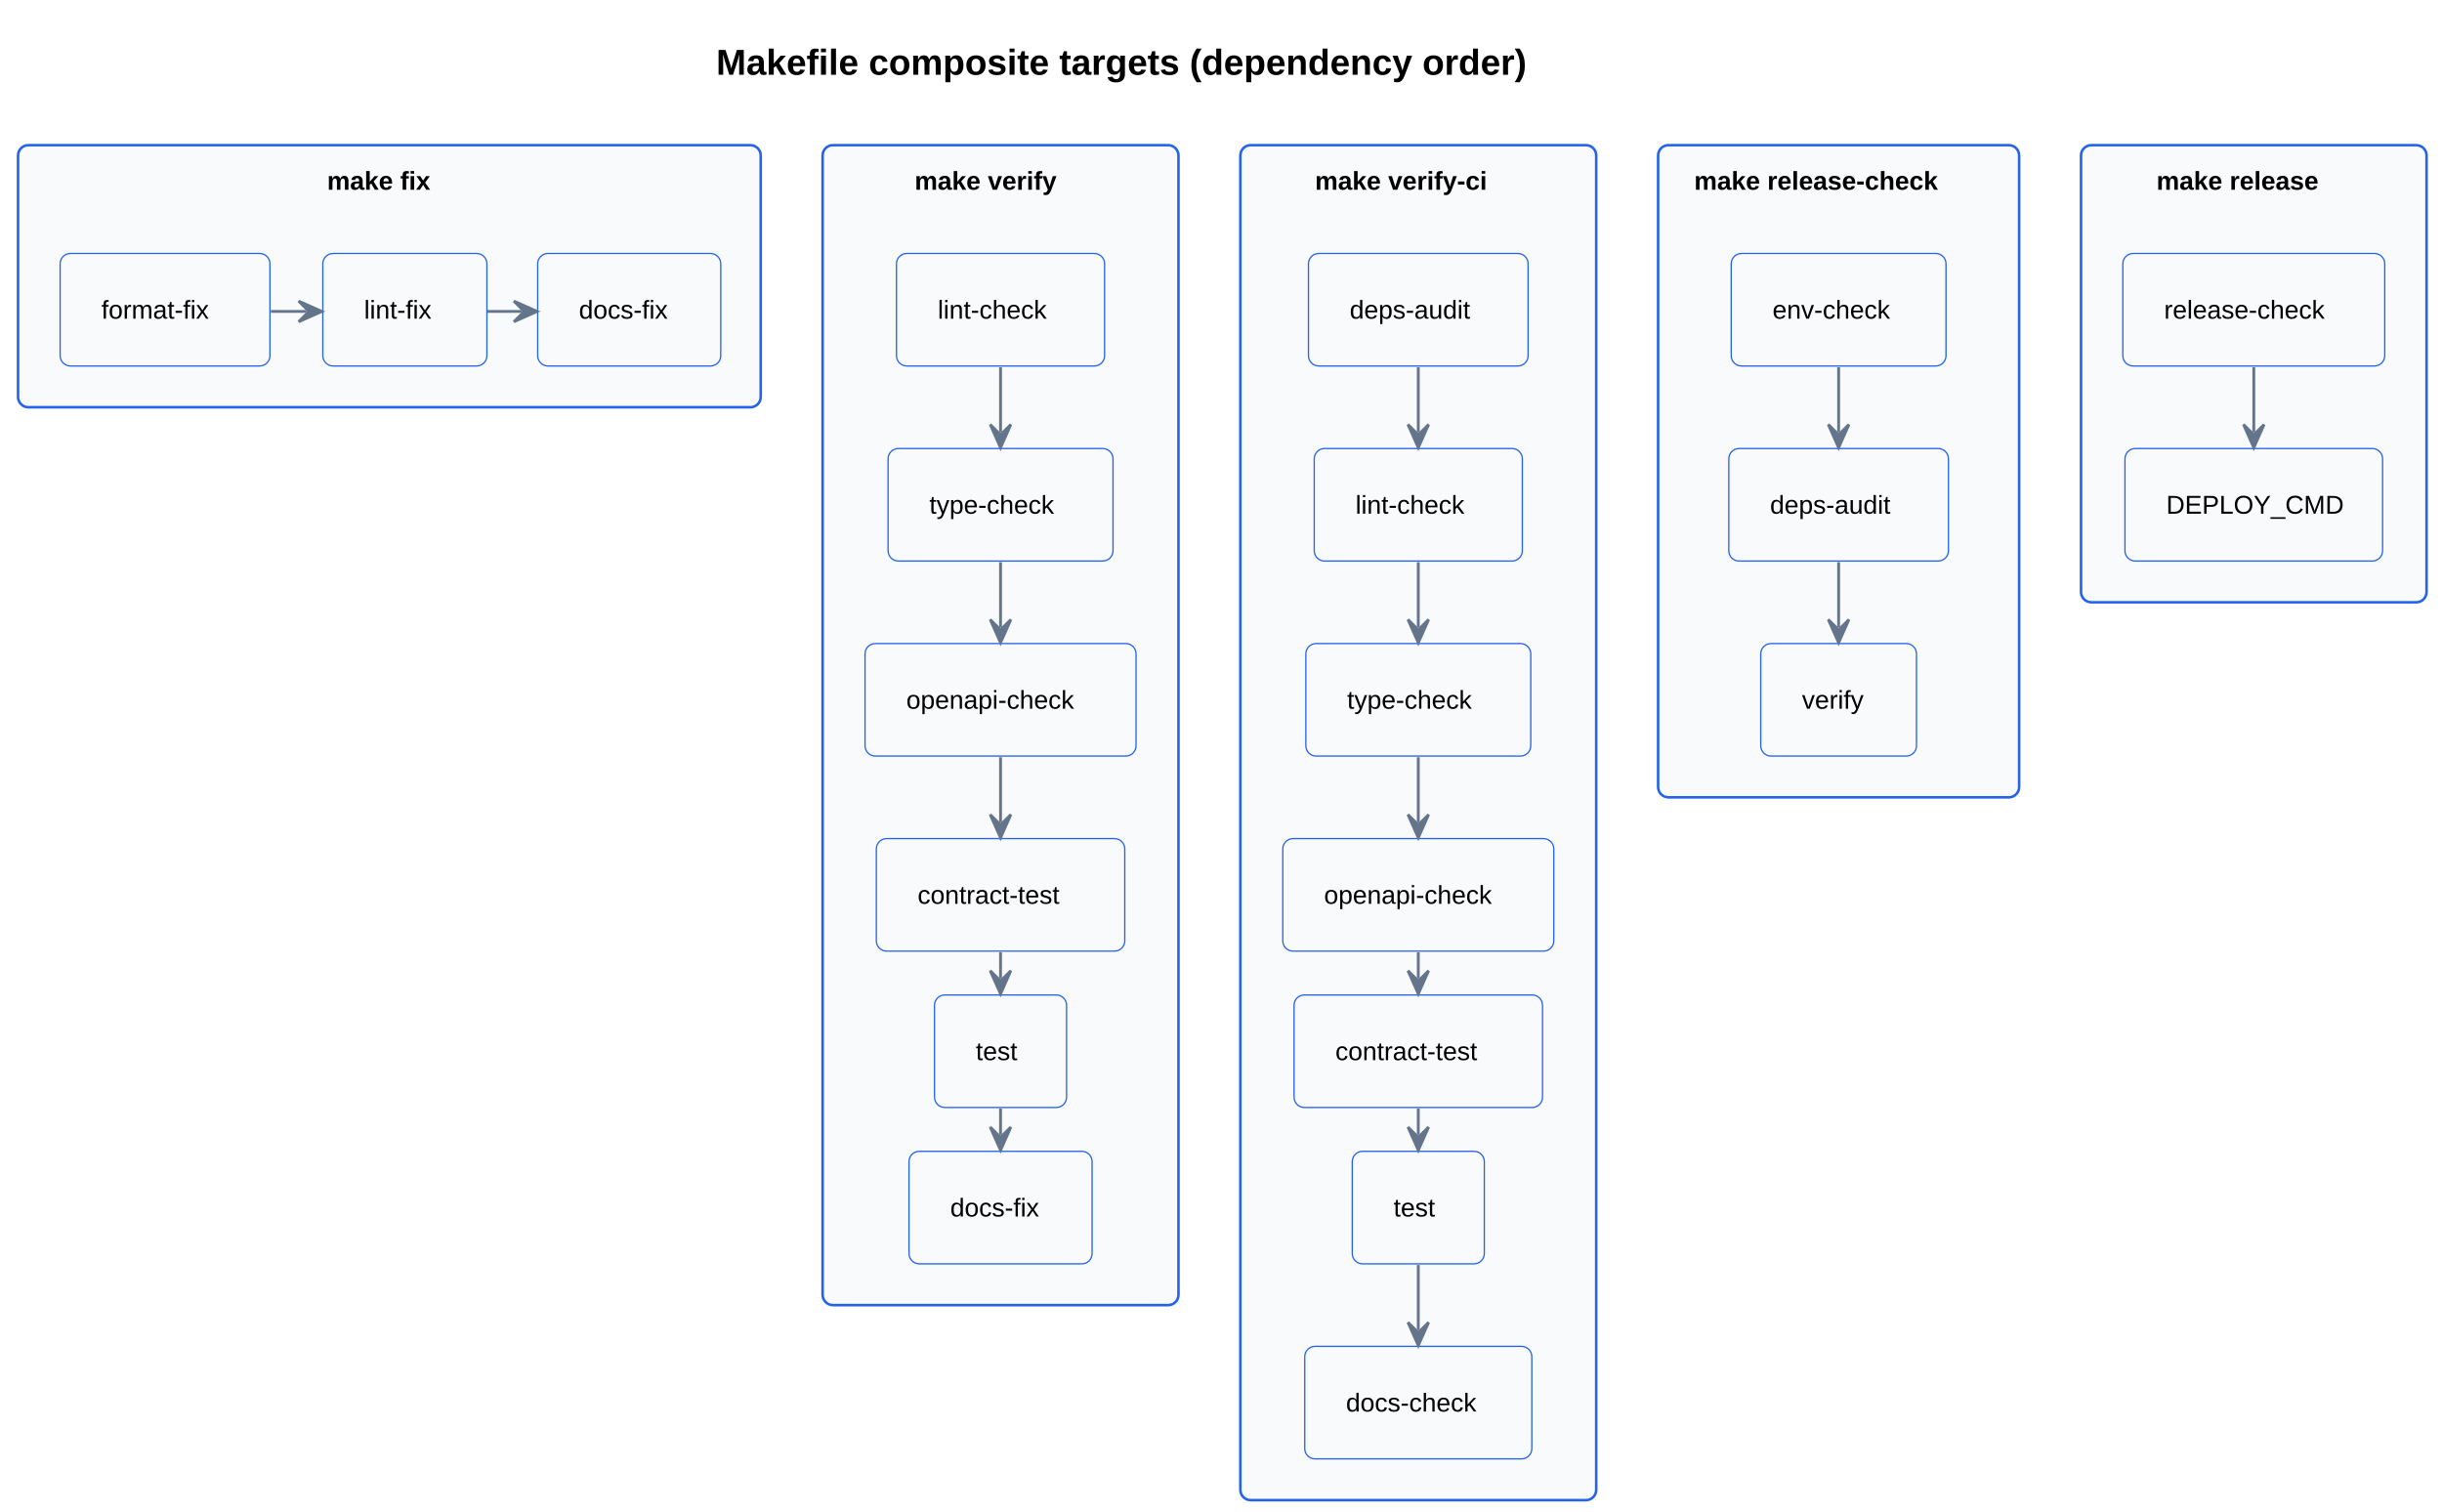
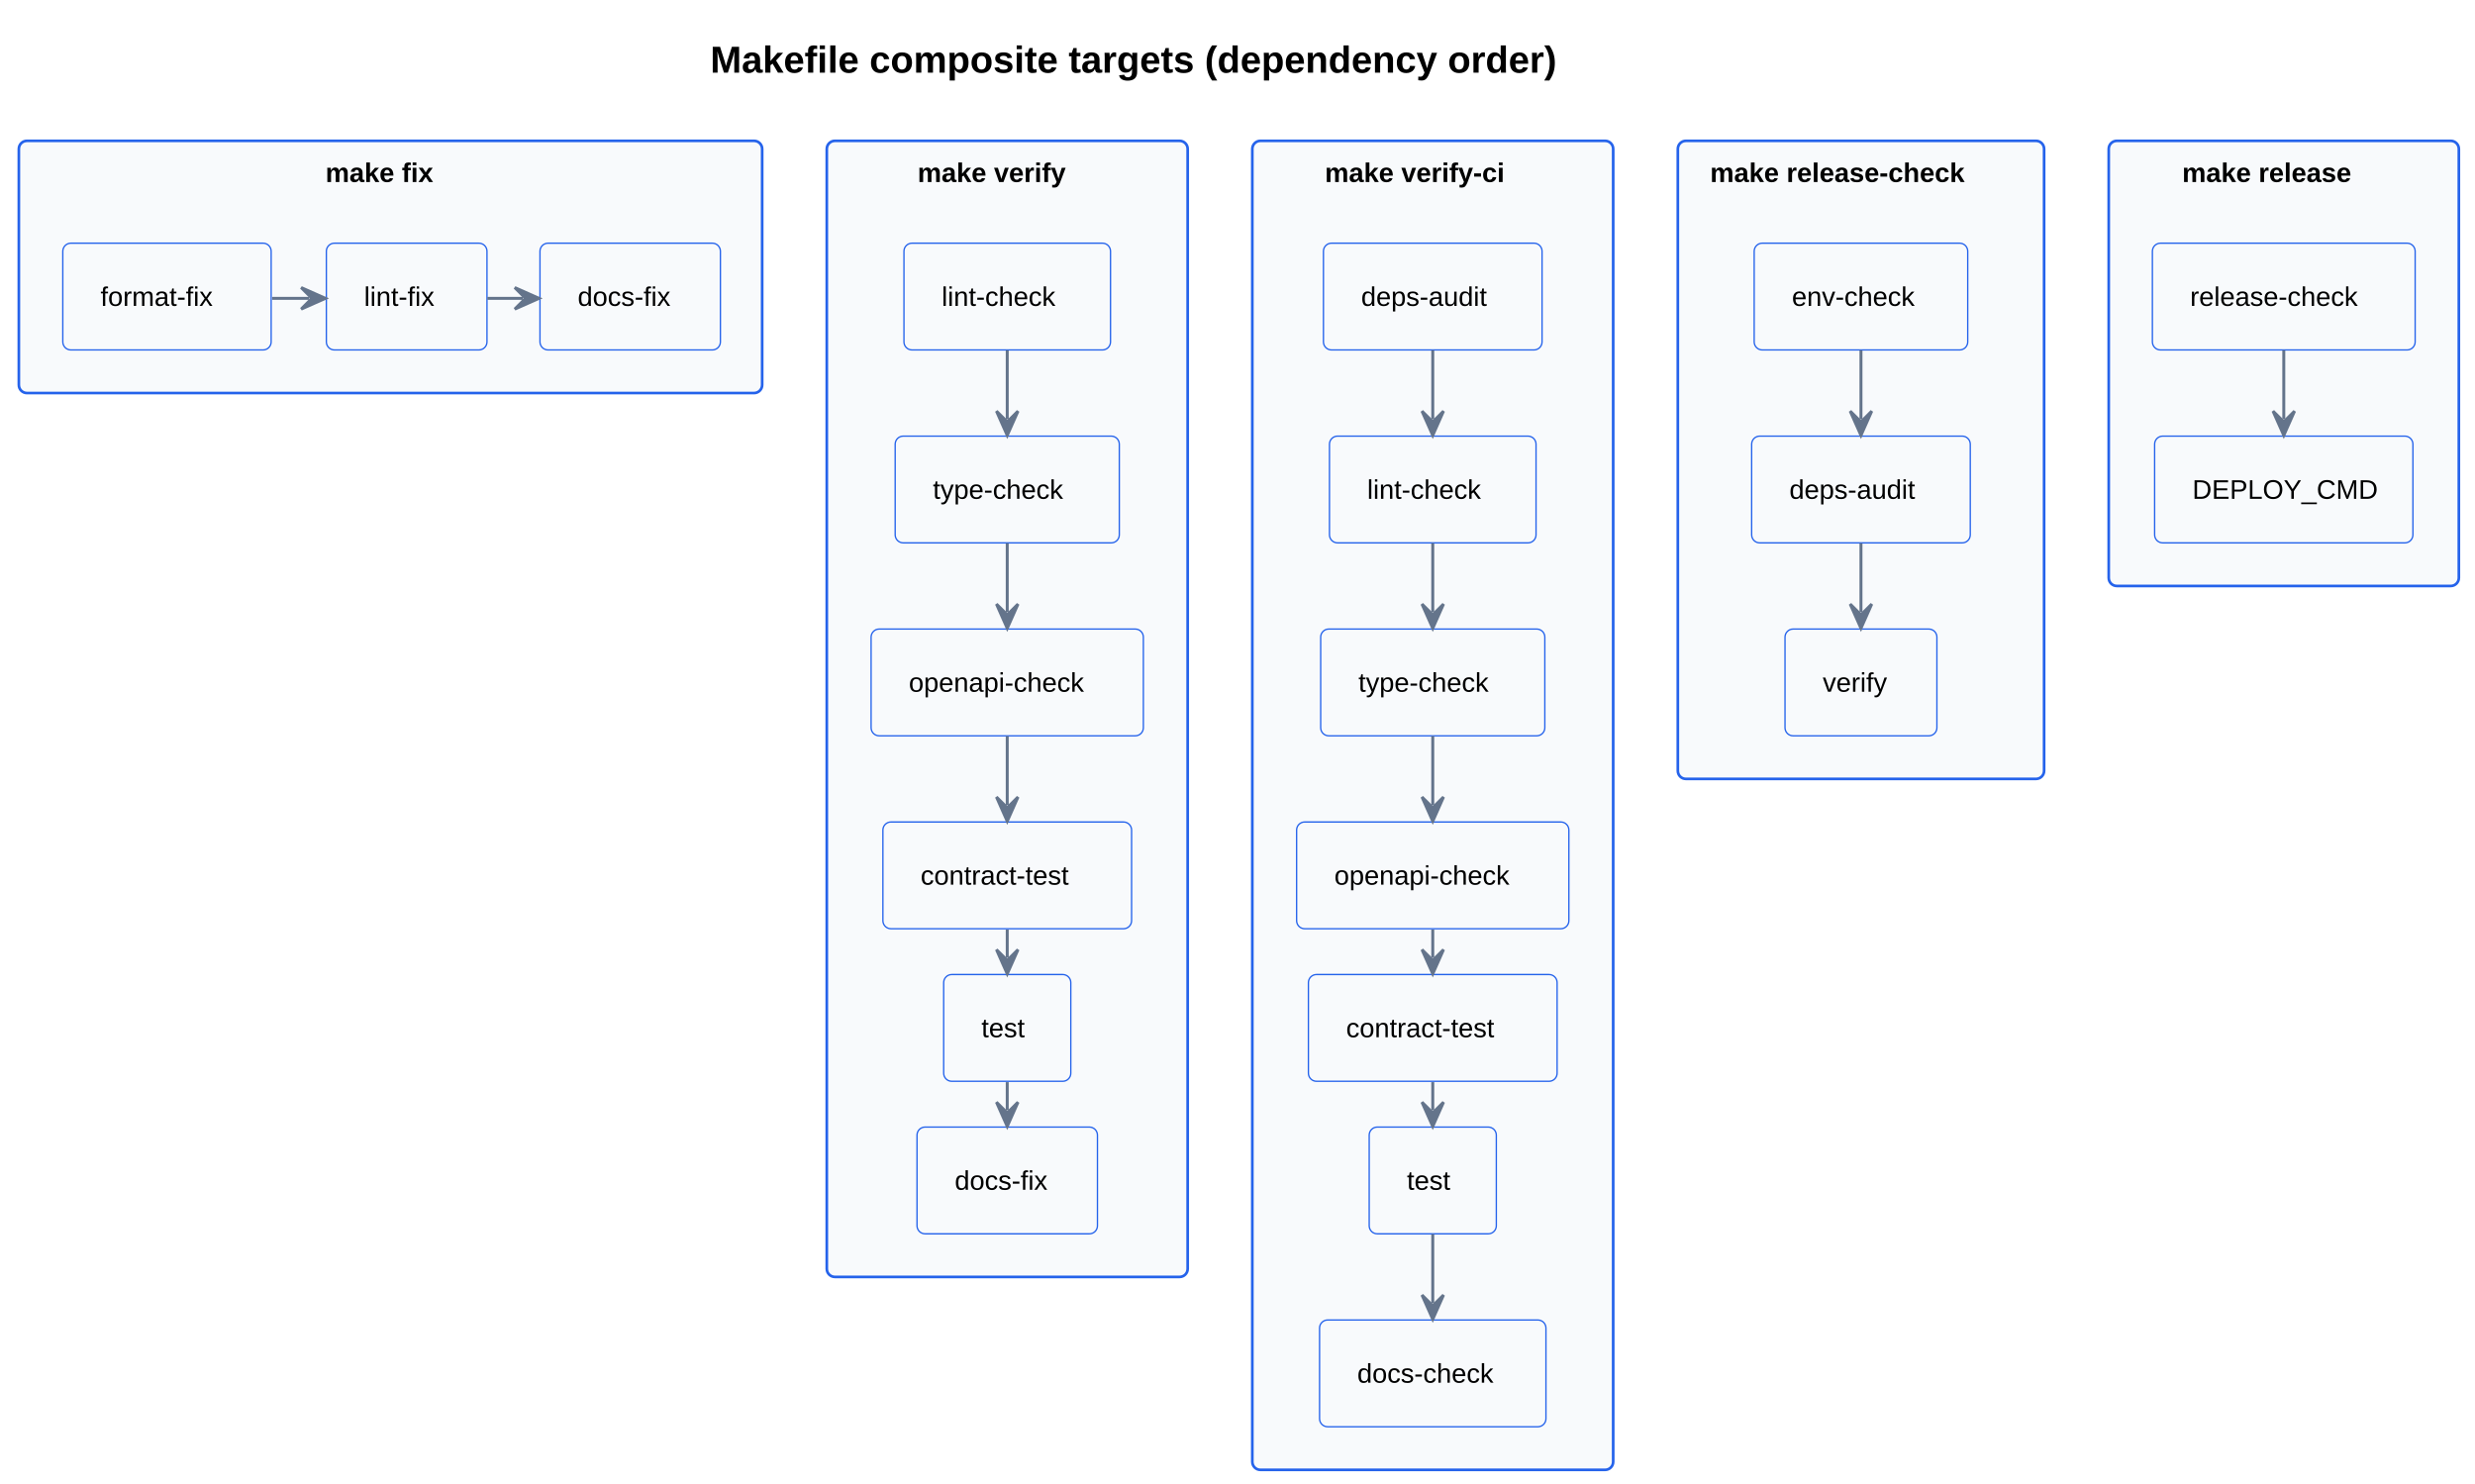
- <svg xmlns="http://www.w3.org/2000/svg" contentStyleType="text/css" data-diagram-type="DESCRIPTION" height="595.687px" preserveAspectRatio="none" style="width:961px;height:595px;background:#FFFFFF;" version="1.1" viewBox="0 0 961 595" width="961.015px" zoomAndPan="magnify">
+ <svg xmlns="http://www.w3.org/2000/svg" contentStyleType="text/css" data-diagram-type="DESCRIPTION" height="551px" preserveAspectRatio="none" style="width:919px;height:551px;background:#FFFFFF;" version="1.1" viewBox="0 0 919 551" width="919px" zoomAndPan="magnify">
  <defs />
  <g>
-     <g class="title" data-source-line="39">
-       <text fill="#000000" font-family="'Arial'" font-size="14.207" font-weight="bold" lengthAdjust="spacing" textLength="383.15" x="281.829" y="29.424">Makefile composite targets (dependency order)</text>
+     <g class="title" data-source-line="44">
+       <text fill="#000000" font-family="'Arial'" font-size="14" font-weight="bold" lengthAdjust="spacing" textLength="377.562" x="263.719" y="26.995">Makefile composite targets (dependency order)</text>
    </g>
-     <g class="cluster" data-qualified-name="make fix" data-source-line="43" id="ent0002">
-       <rect fill="#F8FAFC" height="103.144" rx="4.059" ry="4.059" style="stroke:#2563EB;stroke-width:1.015;" width="292.262" x="7.104" y="57.13" />
-       <text fill="#000000" font-family="'Arial'" font-size="10.148" font-weight="bold" lengthAdjust="spacing" textLength="49.026" x="128.722" y="74.668">make fix</text>
+     <g class="cluster" data-qualified-name="make fix" data-source-line="48" id="ent0002">
+       <rect fill="#F8FAFC" height="93.64" rx="3" ry="3" style="stroke:#2563EB;stroke-width:1;" width="276" x="7" y="52.297" />
+       <text fill="#000000" font-family="'Arial'" font-size="10" font-weight="bold" lengthAdjust="spacing" textLength="48.31" x="120.845" y="67.579">make fix</text>
    </g>
-     <g class="cluster" data-qualified-name="make verify" data-source-line="51" id="ent0008">
-       <rect fill="#F8FAFC" height="456.497" rx="4.059" ry="4.059" style="stroke:#2563EB;stroke-width:1.015;" width="140.042" x="323.721" y="57.13" />
-       <text fill="#000000" font-family="'Arial'" font-size="10.148" font-weight="bold" lengthAdjust="spacing" textLength="67.597" x="359.943" y="74.668">make verify</text>
+     <g class="cluster" data-qualified-name="make verify" data-source-line="56" id="ent0008">
+       <rect fill="#F8FAFC" height="421.84" rx="3" ry="3" style="stroke:#2563EB;stroke-width:1;" width="134" x="307" y="52.297" />
+       <text fill="#000000" font-family="'Arial'" font-size="10" font-weight="bold" lengthAdjust="spacing" textLength="66.611" x="340.694" y="67.579">make verify</text>
    </g>
-     <g class="cluster" data-qualified-name="make verify-ci" data-source-line="65" id="ent0020">
-       <rect fill="#F8FAFC" height="533.257" rx="4.059" ry="4.059" style="stroke:#2563EB;stroke-width:1.015;" width="140.042" x="488.118" y="57.13" />
-       <text fill="#000000" font-family="'Arial'" font-size="10.148" font-weight="bold" lengthAdjust="spacing" textLength="81.303" x="517.488" y="74.668">make verify-ci</text>
+     <g class="cluster" data-qualified-name="make verify-ci" data-source-line="70" id="ent0020">
+       <rect fill="#F8FAFC" height="493.48" rx="3" ry="3" style="stroke:#2563EB;stroke-width:1;" width="134" x="465" y="52.297" />
+       <text fill="#000000" font-family="'Arial'" font-size="10" font-weight="bold" lengthAdjust="spacing" textLength="80.117" x="491.941" y="67.579">make verify-ci</text>
    </g>
-     <g class="cluster" data-qualified-name="make release-check" data-source-line="81" id="ent0034">
-       <rect fill="#F8FAFC" height="256.663" rx="4.059" ry="4.059" style="stroke:#2563EB;stroke-width:1.015;" width="142.072" x="652.516" y="57.13" />
-       <text fill="#000000" font-family="'Arial'" font-size="10.148" font-weight="bold" lengthAdjust="spacing" textLength="113.704" x="666.7" y="74.668">make release-check</text>
+     <g class="cluster" data-qualified-name="make release-check" data-source-line="86" id="ent0034">
+       <rect fill="#F8FAFC" height="236.92" rx="3" ry="3" style="stroke:#2563EB;stroke-width:1;" width="136" x="623" y="52.297" />
+       <text fill="#000000" font-family="'Arial'" font-size="10" font-weight="bold" lengthAdjust="spacing" textLength="112.046" x="634.977" y="67.579">make release-check</text>
    </g>
-     <g class="cluster" data-qualified-name="make release" data-source-line="89" id="ent0040">
-       <rect fill="#F8FAFC" height="179.904" rx="4.059" ry="4.059" style="stroke:#2563EB;stroke-width:1.015;" width="135.983" x="818.943" y="57.13" />
-       <text fill="#000000" font-family="'Arial'" font-size="10.148" font-weight="bold" lengthAdjust="spacing" textLength="76.605" x="848.632" y="74.668">make release</text>
+     <g class="cluster" data-qualified-name="make release" data-source-line="94" id="ent0040">
+       <rect fill="#F8FAFC" height="165.28" rx="3" ry="3" style="stroke:#2563EB;stroke-width:1;" width="130" x="783" y="52.297" />
+       <text fill="#000000" font-family="'Arial'" font-size="10" font-weight="bold" lengthAdjust="spacing" textLength="75.488" x="810.256" y="67.579">make release</text>
    </g>
-     <g class="entity" data-qualified-name="make fix.f1" data-source-line="44" id="ent0003">
-       <rect fill="#F8FAFC" height="44.286" rx="4.059" ry="4.059" style="stroke:#2563EB;stroke-width:0.507;" width="82.569" x="23.665" y="99.752" />
-       <text fill="#000000" font-family="'Arial'" font-size="10.148" lengthAdjust="spacing" textLength="50.096" x="39.902" y="125.408">format-fix</text>
+     <g class="entity" data-qualified-name="make fix.f1" data-source-line="49" id="ent0003">
+       <rect fill="#F8FAFC" height="39.641" rx="3" ry="3" style="stroke:#2563EB;stroke-width:0.5;" width="77.365" x="23.32" y="90.297" />
+       <text fill="#000000" font-family="'Arial'" font-size="10" lengthAdjust="spacing" textLength="49.365" x="37.32" y="113.579">format-fix</text>
    </g>
-     <g class="entity" data-qualified-name="make fix.f2" data-source-line="45" id="ent0004">
-       <rect fill="#F8FAFC" height="44.286" rx="4.059" ry="4.059" style="stroke:#2563EB;stroke-width:0.507;" width="64.582" x="127.033" y="99.752" />
-       <text fill="#000000" font-family="'Arial'" font-size="10.148" lengthAdjust="spacing" textLength="32.109" x="143.269" y="125.408">lint-fix</text>
+     <g class="entity" data-qualified-name="make fix.f2" data-source-line="50" id="ent0004">
+       <rect fill="#F8FAFC" height="39.641" rx="3" ry="3" style="stroke:#2563EB;stroke-width:0.5;" width="59.641" x="121.18" y="90.297" />
+       <text fill="#000000" font-family="'Arial'" font-size="10" lengthAdjust="spacing" textLength="31.641" x="135.18" y="113.579">lint-fix</text>
    </g>
-     <g class="entity" data-qualified-name="make fix.f3" data-source-line="46" id="ent0005">
-       <rect fill="#F8FAFC" height="44.286" rx="4.059" ry="4.059" style="stroke:#2563EB;stroke-width:0.507;" width="72.05" x="211.586" y="99.752" />
-       <text fill="#000000" font-family="'Arial'" font-size="10.148" lengthAdjust="spacing" textLength="39.576" x="227.822" y="125.408">docs-fix</text>
+     <g class="entity" data-qualified-name="make fix.f3" data-source-line="51" id="ent0005">
+       <rect fill="#F8FAFC" height="39.641" rx="3" ry="3" style="stroke:#2563EB;stroke-width:0.5;" width="66.999" x="200.5" y="90.297" />
+       <text fill="#000000" font-family="'Arial'" font-size="10" lengthAdjust="spacing" textLength="38.999" x="214.5" y="113.579">docs-fix</text>
    </g>
-     <g class="entity" data-qualified-name="make verify.m1" data-source-line="52" id="ent0009">
-       <rect fill="#F8FAFC" height="44.286" rx="4.059" ry="4.059" style="stroke:#2563EB;stroke-width:0.507;" width="81.895" x="352.795" y="99.752" />
-       <text fill="#000000" font-family="'Arial'" font-size="10.148" lengthAdjust="spacing" textLength="49.422" x="369.032" y="125.408">lint-check</text>
+     <g class="entity" data-qualified-name="make verify.m1" data-source-line="57" id="ent0009">
+       <rect fill="#F8FAFC" height="39.641" rx="3" ry="3" style="stroke:#2563EB;stroke-width:0.5;" width="76.701" x="335.65" y="90.297" />
+       <text fill="#000000" font-family="'Arial'" font-size="10" lengthAdjust="spacing" textLength="48.701" x="349.65" y="113.579">lint-check</text>
    </g>
-     <g class="entity" data-qualified-name="make verify.m2" data-source-line="53" id="ent0010">
-       <rect fill="#F8FAFC" height="44.286" rx="4.059" ry="4.059" style="stroke:#2563EB;stroke-width:0.507;" width="88.516" x="349.487" y="176.511" />
-       <text fill="#000000" font-family="'Arial'" font-size="10.148" lengthAdjust="spacing" textLength="56.042" x="365.724" y="202.167">type-check</text>
+     <g class="entity" data-qualified-name="make verify.m2" data-source-line="58" id="ent0010">
+       <rect fill="#F8FAFC" height="39.641" rx="3" ry="3" style="stroke:#2563EB;stroke-width:0.5;" width="83.225" x="332.39" y="161.937" />
+       <text fill="#000000" font-family="'Arial'" font-size="10" lengthAdjust="spacing" textLength="55.225" x="346.39" y="185.219">type-check</text>
    </g>
-     <g class="entity" data-qualified-name="make verify.m3" data-source-line="54" id="ent0011">
-       <rect fill="#F8FAFC" height="44.286" rx="4.059" ry="4.059" style="stroke:#2563EB;stroke-width:0.507;" width="106.651" x="340.414" y="253.27" />
-       <text fill="#000000" font-family="'Arial'" font-size="10.148" lengthAdjust="spacing" textLength="74.177" x="356.651" y="278.927">openapi-check</text>
+     <g class="entity" data-qualified-name="make verify.m3" data-source-line="59" id="ent0011">
+       <rect fill="#F8FAFC" height="39.641" rx="3" ry="3" style="stroke:#2563EB;stroke-width:0.5;" width="101.096" x="323.45" y="233.577" />
+       <text fill="#000000" font-family="'Arial'" font-size="10" lengthAdjust="spacing" textLength="73.096" x="337.45" y="256.859">openapi-check</text>
    </g>
-     <g class="entity" data-qualified-name="make verify.m4" data-source-line="55" id="ent0012">
-       <rect fill="#F8FAFC" height="44.286" rx="4.059" ry="4.059" style="stroke:#2563EB;stroke-width:0.507;" width="97.772" x="344.859" y="330.03" />
-       <text fill="#000000" font-family="'Arial'" font-size="10.148" lengthAdjust="spacing" textLength="65.298" x="361.096" y="355.686">contract-test</text>
+     <g class="entity" data-qualified-name="make verify.m4" data-source-line="60" id="ent0012">
+       <rect fill="#F8FAFC" height="39.641" rx="3" ry="3" style="stroke:#2563EB;stroke-width:0.5;" width="92.346" x="327.83" y="305.217" />
+       <text fill="#000000" font-family="'Arial'" font-size="10" lengthAdjust="spacing" textLength="64.346" x="341.83" y="328.499">contract-test</text>
    </g>
-     <g class="entity" data-qualified-name="make verify.m5" data-source-line="56" id="ent0013">
-       <rect fill="#F8FAFC" height="44.286" rx="4.059" ry="4.059" style="stroke:#2563EB;stroke-width:0.507;" width="51.962" x="367.763" y="391.567" />
-       <text fill="#000000" font-family="'Arial'" font-size="10.148" lengthAdjust="spacing" textLength="19.488" x="384" y="417.224">test</text>
+     <g class="entity" data-qualified-name="make verify.m5" data-source-line="61" id="ent0013">
+       <rect fill="#F8FAFC" height="39.641" rx="3" ry="3" style="stroke:#2563EB;stroke-width:0.5;" width="47.204" x="350.4" y="361.857" />
+       <text fill="#000000" font-family="'Arial'" font-size="10" lengthAdjust="spacing" textLength="19.204" x="364.4" y="385.139">test</text>
    </g>
-     <g class="entity" data-qualified-name="make verify.m6" data-source-line="57" id="ent0014">
-       <rect fill="#F8FAFC" height="44.286" rx="4.059" ry="4.059" style="stroke:#2563EB;stroke-width:0.507;" width="72.05" x="357.717" y="453.105" />
-       <text fill="#000000" font-family="'Arial'" font-size="10.148" lengthAdjust="spacing" textLength="39.576" x="373.954" y="478.761">docs-fix</text>
+     <g class="entity" data-qualified-name="make verify.m6" data-source-line="62" id="ent0014">
+       <rect fill="#F8FAFC" height="39.641" rx="3" ry="3" style="stroke:#2563EB;stroke-width:0.5;" width="66.999" x="340.5" y="418.497" />
+       <text fill="#000000" font-family="'Arial'" font-size="10" lengthAdjust="spacing" textLength="38.999" x="354.5" y="441.779">docs-fix</text>
    </g>
-     <g class="entity" data-qualified-name="make verify-ci.c0" data-source-line="66" id="ent0021">
-       <rect fill="#F8FAFC" height="44.286" rx="4.059" ry="4.059" style="stroke:#2563EB;stroke-width:0.507;" width="86.439" x="514.919" y="99.752" />
-       <text fill="#000000" font-family="'Arial'" font-size="10.148" lengthAdjust="spacing" textLength="53.966" x="531.156" y="125.408">deps-audit</text>
+     <g class="entity" data-qualified-name="make verify-ci.c0" data-source-line="71" id="ent0021">
+       <rect fill="#F8FAFC" height="39.641" rx="3" ry="3" style="stroke:#2563EB;stroke-width:0.5;" width="81.179" x="491.41" y="90.297" />
+       <text fill="#000000" font-family="'Arial'" font-size="10" lengthAdjust="spacing" textLength="53.179" x="505.41" y="113.579">deps-audit</text>
    </g>
-     <g class="entity" data-qualified-name="make verify-ci.c1" data-source-line="67" id="ent0022">
-       <rect fill="#F8FAFC" height="44.286" rx="4.059" ry="4.059" style="stroke:#2563EB;stroke-width:0.507;" width="81.895" x="517.192" y="176.511" />
-       <text fill="#000000" font-family="'Arial'" font-size="10.148" lengthAdjust="spacing" textLength="49.422" x="533.429" y="202.167">lint-check</text>
+     <g class="entity" data-qualified-name="make verify-ci.c1" data-source-line="72" id="ent0022">
+       <rect fill="#F8FAFC" height="39.641" rx="3" ry="3" style="stroke:#2563EB;stroke-width:0.5;" width="76.701" x="493.65" y="161.937" />
+       <text fill="#000000" font-family="'Arial'" font-size="10" lengthAdjust="spacing" textLength="48.701" x="507.65" y="185.219">lint-check</text>
    </g>
-     <g class="entity" data-qualified-name="make verify-ci.c2" data-source-line="68" id="ent0023">
-       <rect fill="#F8FAFC" height="44.286" rx="4.059" ry="4.059" style="stroke:#2563EB;stroke-width:0.507;" width="88.516" x="513.884" y="253.27" />
-       <text fill="#000000" font-family="'Arial'" font-size="10.148" lengthAdjust="spacing" textLength="56.042" x="530.121" y="278.927">type-check</text>
+     <g class="entity" data-qualified-name="make verify-ci.c2" data-source-line="73" id="ent0023">
+       <rect fill="#F8FAFC" height="39.641" rx="3" ry="3" style="stroke:#2563EB;stroke-width:0.5;" width="83.225" x="490.39" y="233.577" />
+       <text fill="#000000" font-family="'Arial'" font-size="10" lengthAdjust="spacing" textLength="55.225" x="504.39" y="256.859">type-check</text>
    </g>
-     <g class="entity" data-qualified-name="make verify-ci.c3" data-source-line="69" id="ent0024">
-       <rect fill="#F8FAFC" height="44.286" rx="4.059" ry="4.059" style="stroke:#2563EB;stroke-width:0.507;" width="106.651" x="504.812" y="330.03" />
-       <text fill="#000000" font-family="'Arial'" font-size="10.148" lengthAdjust="spacing" textLength="74.177" x="521.049" y="355.686">openapi-check</text>
+     <g class="entity" data-qualified-name="make verify-ci.c3" data-source-line="74" id="ent0024">
+       <rect fill="#F8FAFC" height="39.641" rx="3" ry="3" style="stroke:#2563EB;stroke-width:0.5;" width="101.096" x="481.45" y="305.217" />
+       <text fill="#000000" font-family="'Arial'" font-size="10" lengthAdjust="spacing" textLength="73.096" x="495.45" y="328.499">openapi-check</text>
    </g>
-     <g class="entity" data-qualified-name="make verify-ci.c4" data-source-line="70" id="ent0025">
-       <rect fill="#F8FAFC" height="44.286" rx="4.059" ry="4.059" style="stroke:#2563EB;stroke-width:0.507;" width="97.772" x="509.257" y="391.567" />
-       <text fill="#000000" font-family="'Arial'" font-size="10.148" lengthAdjust="spacing" textLength="65.298" x="525.493" y="417.224">contract-test</text>
+     <g class="entity" data-qualified-name="make verify-ci.c4" data-source-line="75" id="ent0025">
+       <rect fill="#F8FAFC" height="39.641" rx="3" ry="3" style="stroke:#2563EB;stroke-width:0.5;" width="92.346" x="485.83" y="361.857" />
+       <text fill="#000000" font-family="'Arial'" font-size="10" lengthAdjust="spacing" textLength="64.346" x="499.83" y="385.139">contract-test</text>
    </g>
-     <g class="entity" data-qualified-name="make verify-ci.c5" data-source-line="71" id="ent0026">
-       <rect fill="#F8FAFC" height="44.286" rx="4.059" ry="4.059" style="stroke:#2563EB;stroke-width:0.507;" width="51.962" x="532.161" y="453.105" />
-       <text fill="#000000" font-family="'Arial'" font-size="10.148" lengthAdjust="spacing" textLength="19.488" x="548.398" y="478.761">test</text>
+     <g class="entity" data-qualified-name="make verify-ci.c5" data-source-line="76" id="ent0026">
+       <rect fill="#F8FAFC" height="39.641" rx="3" ry="3" style="stroke:#2563EB;stroke-width:0.5;" width="47.204" x="508.4" y="418.497" />
+       <text fill="#000000" font-family="'Arial'" font-size="10" lengthAdjust="spacing" textLength="19.204" x="522.4" y="441.779">test</text>
    </g>
-     <g class="entity" data-qualified-name="make verify-ci.c6" data-source-line="72" id="ent0027">
-       <rect fill="#F8FAFC" height="44.286" rx="4.059" ry="4.059" style="stroke:#2563EB;stroke-width:0.507;" width="89.363" x="513.458" y="529.864" />
-       <text fill="#000000" font-family="'Arial'" font-size="10.148" lengthAdjust="spacing" textLength="56.889" x="529.695" y="555.52">docs-check</text>
+     <g class="entity" data-qualified-name="make verify-ci.c6" data-source-line="77" id="ent0027">
+       <rect fill="#F8FAFC" height="39.641" rx="3" ry="3" style="stroke:#2563EB;stroke-width:0.5;" width="84.06" x="489.97" y="490.137" />
+       <text fill="#000000" font-family="'Arial'" font-size="10" lengthAdjust="spacing" textLength="56.06" x="503.97" y="513.419">docs-check</text>
    </g>
-     <g class="entity" data-qualified-name="make release-check.rc1" data-source-line="82" id="ent0035">
-       <rect fill="#F8FAFC" height="44.286" rx="4.059" ry="4.059" style="stroke:#2563EB;stroke-width:0.507;" width="84.527" x="681.285" y="99.752" />
-       <text fill="#000000" font-family="'Arial'" font-size="10.148" lengthAdjust="spacing" textLength="52.053" x="697.522" y="125.408">env-check</text>
+     <g class="entity" data-qualified-name="make release-check.rc1" data-source-line="87" id="ent0035">
+       <rect fill="#F8FAFC" height="39.641" rx="3" ry="3" style="stroke:#2563EB;stroke-width:0.5;" width="79.294" x="651.35" y="90.297" />
+       <text fill="#000000" font-family="'Arial'" font-size="10" lengthAdjust="spacing" textLength="51.294" x="665.35" y="113.579">env-check</text>
    </g>
-     <g class="entity" data-qualified-name="make release-check.rc2" data-source-line="83" id="ent0036">
-       <rect fill="#F8FAFC" height="44.286" rx="4.059" ry="4.059" style="stroke:#2563EB;stroke-width:0.507;" width="86.439" x="680.332" y="176.511" />
-       <text fill="#000000" font-family="'Arial'" font-size="10.148" lengthAdjust="spacing" textLength="53.966" x="696.568" y="202.167">deps-audit</text>
+     <g class="entity" data-qualified-name="make release-check.rc2" data-source-line="88" id="ent0036">
+       <rect fill="#F8FAFC" height="39.641" rx="3" ry="3" style="stroke:#2563EB;stroke-width:0.5;" width="81.179" x="650.41" y="161.937" />
+       <text fill="#000000" font-family="'Arial'" font-size="10" lengthAdjust="spacing" textLength="53.179" x="664.41" y="185.219">deps-audit</text>
    </g>
-     <g class="entity" data-qualified-name="make release-check.rc3" data-source-line="84" id="ent0037">
-       <rect fill="#F8FAFC" height="44.286" rx="4.059" ry="4.059" style="stroke:#2563EB;stroke-width:0.507;" width="61.292" x="692.905" y="253.27" />
-       <text fill="#000000" font-family="'Arial'" font-size="10.148" lengthAdjust="spacing" textLength="28.819" x="709.142" y="278.927">verify</text>
+     <g class="entity" data-qualified-name="make release-check.rc3" data-source-line="89" id="ent0037">
+       <rect fill="#F8FAFC" height="39.641" rx="3" ry="3" style="stroke:#2563EB;stroke-width:0.5;" width="56.398" x="662.8" y="233.577" />
+       <text fill="#000000" font-family="'Arial'" font-size="10" lengthAdjust="spacing" textLength="28.398" x="676.8" y="256.859">verify</text>
    </g>
-     <g class="entity" data-qualified-name="make release.rel1" data-source-line="90" id="ent0041">
-       <rect fill="#F8FAFC" height="44.286" rx="4.059" ry="4.059" style="stroke:#2563EB;stroke-width:0.507;" width="103.073" x="835.393" y="99.752" />
-       <text fill="#000000" font-family="'Arial'" font-size="10.148" lengthAdjust="spacing" textLength="70.6" x="851.63" y="125.408">release-check</text>
+     <g class="entity" data-qualified-name="make release.rel1" data-source-line="95" id="ent0041">
+       <rect fill="#F8FAFC" height="39.641" rx="3" ry="3" style="stroke:#2563EB;stroke-width:0.5;" width="97.57" x="799.21" y="90.297" />
+       <text fill="#000000" font-family="'Arial'" font-size="10" lengthAdjust="spacing" textLength="69.57" x="813.21" y="113.579">release-check</text>
    </g>
-     <g class="entity" data-qualified-name="make release.rel2" data-source-line="91" id="ent0042">
-       <rect fill="#F8FAFC" height="44.286" rx="4.059" ry="4.059" style="stroke:#2563EB;stroke-width:0.507;" width="101.389" x="836.235" y="176.511" />
-       <text fill="#000000" font-family="'Arial'" font-size="10.148" lengthAdjust="spacing" textLength="68.915" x="852.472" y="202.167">DEPLOY_CMD</text>
+     <g class="entity" data-qualified-name="make release.rel2" data-source-line="96" id="ent0042">
+       <rect fill="#F8FAFC" height="39.641" rx="3" ry="3" style="stroke:#2563EB;stroke-width:0.5;" width="95.91" x="800.04" y="161.937" />
+       <text fill="#000000" font-family="'Arial'" font-size="10" lengthAdjust="spacing" textLength="67.91" x="814.04" y="185.219">DEPLOY_CMD</text>
    </g>
-     <g class="link" data-entity-1="ent0003" data-entity-2="ent0004" data-link-type="dependency" data-source-line="47" id="lnk6">
-       <path d="M106.615,122.564 C113.333,122.564 114.114,122.564 120.578,122.564" fill="none" id="f1-to-f2" style="stroke:#64748B;stroke-width:1.116;" />
-       <polygon fill="#64748B" points="126.667,122.564,117.534,118.505,121.593,122.564,117.534,126.624,126.667,122.564" style="stroke:#64748B;stroke-width:1.116;" />
+     <g class="link" data-entity-1="ent0003" data-entity-2="ent0004" data-link-type="dependency" data-source-line="52" id="lnk6">
+       <path d="M101.04,110.777 C107.67,110.777 108.47,110.777 114.83,110.777" fill="none" id="f1-to-f2" style="stroke:#64748B;stroke-width:1.1;" />
+       <polygon fill="#64748B" points="120.83,110.777,111.83,106.777,115.83,110.777,111.83,114.777,120.83,110.777" style="stroke:#64748B;stroke-width:1.1;" />
    </g>
-     <g class="link" data-entity-1="ent0004" data-entity-2="ent0005" data-link-type="dependency" data-source-line="48" id="lnk7">
-       <path d="M191.696,122.564 C198.099,122.564 198.759,122.564 205.274,122.564" fill="none" id="f2-to-f3" style="stroke:#64748B;stroke-width:1.116;" />
-       <polygon fill="#64748B" points="211.362,122.564,202.229,118.505,206.288,122.564,202.229,126.624,211.362,122.564" style="stroke:#64748B;stroke-width:1.116;" />
+     <g class="link" data-entity-1="ent0004" data-entity-2="ent0005" data-link-type="dependency" data-source-line="53" id="lnk7">
+       <path d="M180.96,110.777 C187.19,110.777 187.79,110.777 194.14,110.777" fill="none" id="f2-to-f3" style="stroke:#64748B;stroke-width:1.1;" />
+       <polygon fill="#64748B" points="200.14,110.777,191.14,106.777,195.14,110.777,191.14,114.777,200.14,110.777" style="stroke:#64748B;stroke-width:1.1;" />
    </g>
-     <g class="link" data-entity-1="ent0009" data-entity-2="ent0010" data-link-type="dependency" data-source-line="58" id="lnk15">
-       <path d="M393.742,144.504 C393.742,154.5 393.742,160.132 393.742,170.108" fill="none" id="m1-to-m2" style="stroke:#64748B;stroke-width:1.116;" />
-       <polygon fill="#64748B" points="393.742,176.196,397.801,167.063,393.742,171.122,389.683,167.063,393.742,176.196" style="stroke:#64748B;stroke-width:1.116;" />
+     <g class="link" data-entity-1="ent0009" data-entity-2="ent0010" data-link-type="dependency" data-source-line="63" id="lnk15">
+       <path d="M374,130.067 C374,139.927 374,145.787 374,155.657" fill="none" id="m1-to-m2" style="stroke:#64748B;stroke-width:1.1;" />
+       <polygon fill="#64748B" points="374,161.657,378,152.657,374,156.657,370,152.657,374,161.657" style="stroke:#64748B;stroke-width:1.1;" />
    </g>
-     <g class="link" data-entity-1="ent0010" data-entity-2="ent0011" data-link-type="dependency" data-source-line="59" id="lnk16">
-       <path d="M393.742,221.264 C393.742,231.259 393.742,236.892 393.742,246.867" fill="none" id="m2-to-m3" style="stroke:#64748B;stroke-width:1.116;" />
-       <polygon fill="#64748B" points="393.742,252.956,397.801,243.823,393.742,247.882,389.683,243.823,393.742,252.956" style="stroke:#64748B;stroke-width:1.116;" />
+     <g class="link" data-entity-1="ent0010" data-entity-2="ent0011" data-link-type="dependency" data-source-line="64" id="lnk16">
+       <path d="M374,201.707 C374,211.567 374,217.427 374,227.297" fill="none" id="m2-to-m3" style="stroke:#64748B;stroke-width:1.1;" />
+       <polygon fill="#64748B" points="374,233.297,378,224.297,374,228.297,370,224.297,374,233.297" style="stroke:#64748B;stroke-width:1.1;" />
    </g>
-     <g class="link" data-entity-1="ent0011" data-entity-2="ent0012" data-link-type="dependency" data-source-line="60" id="lnk17">
-       <path d="M393.742,298.023 C393.742,308.019 393.742,313.651 393.742,323.626" fill="none" id="m3-to-m4" style="stroke:#64748B;stroke-width:1.116;" />
-       <polygon fill="#64748B" points="393.742,329.715,397.801,320.582,393.742,324.641,389.683,320.582,393.742,329.715" style="stroke:#64748B;stroke-width:1.116;" />
+     <g class="link" data-entity-1="ent0011" data-entity-2="ent0012" data-link-type="dependency" data-source-line="65" id="lnk17">
+       <path d="M374,273.347 C374,283.207 374,289.067 374,298.937" fill="none" id="m3-to-m4" style="stroke:#64748B;stroke-width:1.1;" />
+       <polygon fill="#64748B" points="374,304.937,378,295.937,374,299.937,370,295.937,374,304.937" style="stroke:#64748B;stroke-width:1.1;" />
    </g>
-     <g class="link" data-entity-1="ent0012" data-entity-2="ent0013" data-link-type="dependency" data-source-line="61" id="lnk18">
-       <path d="M393.742,374.732 C393.742,380.09 393.742,379.704 393.742,385.062" fill="none" id="m4-to-m5" style="stroke:#64748B;stroke-width:1.116;" />
-       <polygon fill="#64748B" points="393.742,391.151,397.801,382.018,393.742,386.077,389.683,382.018,393.742,391.151" style="stroke:#64748B;stroke-width:1.116;" />
+     <g class="link" data-entity-1="ent0012" data-entity-2="ent0013" data-link-type="dependency" data-source-line="66" id="lnk18">
+       <path d="M374,345.167 C374,350.507 374,350.277 374,355.607" fill="none" id="m4-to-m5" style="stroke:#64748B;stroke-width:1.1;" />
+       <polygon fill="#64748B" points="374,361.607,378,352.607,374,356.607,370,352.607,374,361.607" style="stroke:#64748B;stroke-width:1.1;" />
    </g>
-     <g class="link" data-entity-1="ent0013" data-entity-2="ent0014" data-link-type="dependency" data-source-line="62" id="lnk19">
-       <path d="M393.742,436.269 C393.742,441.627 393.742,441.242 393.742,446.6" fill="none" id="m5-to-m6" style="stroke:#64748B;stroke-width:1.116;" />
-       <polygon fill="#64748B" points="393.742,452.689,397.801,443.555,393.742,447.615,389.683,443.555,393.742,452.689" style="stroke:#64748B;stroke-width:1.116;" />
+     <g class="link" data-entity-1="ent0013" data-entity-2="ent0014" data-link-type="dependency" data-source-line="67" id="lnk19">
+       <path d="M374,401.807 C374,407.147 374,406.917 374,412.257" fill="none" id="m5-to-m6" style="stroke:#64748B;stroke-width:1.1;" />
+       <polygon fill="#64748B" points="374,418.257,378,409.257,374,413.257,370,409.257,374,418.257" style="stroke:#64748B;stroke-width:1.1;" />
    </g>
-     <g class="link" data-entity-1="ent0021" data-entity-2="ent0022" data-link-type="dependency" data-source-line="73" id="lnk28">
-       <path d="M558.139,144.504 C558.139,154.5 558.139,160.132 558.139,170.108" fill="none" id="c0-to-c1" style="stroke:#64748B;stroke-width:1.116;" />
-       <polygon fill="#64748B" points="558.139,176.196,562.199,167.063,558.139,171.122,554.08,167.063,558.139,176.196" style="stroke:#64748B;stroke-width:1.116;" />
+     <g class="link" data-entity-1="ent0021" data-entity-2="ent0022" data-link-type="dependency" data-source-line="78" id="lnk28">
+       <path d="M532,130.067 C532,139.927 532,145.787 532,155.657" fill="none" id="c0-to-c1" style="stroke:#64748B;stroke-width:1.1;" />
+       <polygon fill="#64748B" points="532,161.657,536,152.657,532,156.657,528,152.657,532,161.657" style="stroke:#64748B;stroke-width:1.1;" />
    </g>
-     <g class="link" data-entity-1="ent0022" data-entity-2="ent0023" data-link-type="dependency" data-source-line="74" id="lnk29">
-       <path d="M558.139,221.264 C558.139,231.259 558.139,236.892 558.139,246.867" fill="none" id="c1-to-c2" style="stroke:#64748B;stroke-width:1.116;" />
-       <polygon fill="#64748B" points="558.139,252.956,562.199,243.823,558.139,247.882,554.08,243.823,558.139,252.956" style="stroke:#64748B;stroke-width:1.116;" />
+     <g class="link" data-entity-1="ent0022" data-entity-2="ent0023" data-link-type="dependency" data-source-line="79" id="lnk29">
+       <path d="M532,201.707 C532,211.567 532,217.427 532,227.297" fill="none" id="c1-to-c2" style="stroke:#64748B;stroke-width:1.1;" />
+       <polygon fill="#64748B" points="532,233.297,536,224.297,532,228.297,528,224.297,532,233.297" style="stroke:#64748B;stroke-width:1.1;" />
    </g>
-     <g class="link" data-entity-1="ent0023" data-entity-2="ent0024" data-link-type="dependency" data-source-line="75" id="lnk30">
-       <path d="M558.139,298.023 C558.139,308.019 558.139,313.651 558.139,323.626" fill="none" id="c2-to-c3" style="stroke:#64748B;stroke-width:1.116;" />
-       <polygon fill="#64748B" points="558.139,329.715,562.199,320.582,558.139,324.641,554.08,320.582,558.139,329.715" style="stroke:#64748B;stroke-width:1.116;" />
+     <g class="link" data-entity-1="ent0023" data-entity-2="ent0024" data-link-type="dependency" data-source-line="80" id="lnk30">
+       <path d="M532,273.347 C532,283.207 532,289.067 532,298.937" fill="none" id="c2-to-c3" style="stroke:#64748B;stroke-width:1.1;" />
+       <polygon fill="#64748B" points="532,304.937,536,295.937,532,299.937,528,295.937,532,304.937" style="stroke:#64748B;stroke-width:1.1;" />
    </g>
-     <g class="link" data-entity-1="ent0024" data-entity-2="ent0025" data-link-type="dependency" data-source-line="76" id="lnk31">
-       <path d="M558.139,374.732 C558.139,380.09 558.139,379.704 558.139,385.062" fill="none" id="c3-to-c4" style="stroke:#64748B;stroke-width:1.116;" />
-       <polygon fill="#64748B" points="558.139,391.151,562.199,382.018,558.139,386.077,554.08,382.018,558.139,391.151" style="stroke:#64748B;stroke-width:1.116;" />
+     <g class="link" data-entity-1="ent0024" data-entity-2="ent0025" data-link-type="dependency" data-source-line="81" id="lnk31">
+       <path d="M532,345.167 C532,350.507 532,350.277 532,355.607" fill="none" id="c3-to-c4" style="stroke:#64748B;stroke-width:1.1;" />
+       <polygon fill="#64748B" points="532,361.607,536,352.607,532,356.607,528,352.607,532,361.607" style="stroke:#64748B;stroke-width:1.1;" />
    </g>
-     <g class="link" data-entity-1="ent0025" data-entity-2="ent0026" data-link-type="dependency" data-source-line="77" id="lnk32">
-       <path d="M558.139,436.269 C558.139,441.627 558.139,441.242 558.139,446.6" fill="none" id="c4-to-c5" style="stroke:#64748B;stroke-width:1.116;" />
-       <polygon fill="#64748B" points="558.139,452.689,562.199,443.555,558.139,447.615,554.08,443.555,558.139,452.689" style="stroke:#64748B;stroke-width:1.116;" />
+     <g class="link" data-entity-1="ent0025" data-entity-2="ent0026" data-link-type="dependency" data-source-line="82" id="lnk32">
+       <path d="M532,401.807 C532,407.147 532,406.917 532,412.257" fill="none" id="c4-to-c5" style="stroke:#64748B;stroke-width:1.1;" />
+       <polygon fill="#64748B" points="532,418.257,536,409.257,532,413.257,528,409.257,532,418.257" style="stroke:#64748B;stroke-width:1.1;" />
    </g>
-     <g class="link" data-entity-1="ent0026" data-entity-2="ent0027" data-link-type="dependency" data-source-line="78" id="lnk33">
-       <path d="M558.139,497.857 C558.139,507.853 558.139,513.485 558.139,523.461" fill="none" id="c5-to-c6" style="stroke:#64748B;stroke-width:1.116;" />
-       <polygon fill="#64748B" points="558.139,529.549,562.199,520.416,558.139,524.476,554.08,520.416,558.139,529.549" style="stroke:#64748B;stroke-width:1.116;" />
+     <g class="link" data-entity-1="ent0026" data-entity-2="ent0027" data-link-type="dependency" data-source-line="83" id="lnk33">
+       <path d="M532,458.267 C532,468.127 532,473.987 532,483.857" fill="none" id="c5-to-c6" style="stroke:#64748B;stroke-width:1.1;" />
+       <polygon fill="#64748B" points="532,489.857,536,480.857,532,484.857,528,480.857,532,489.857" style="stroke:#64748B;stroke-width:1.1;" />
    </g>
-     <g class="link" data-entity-1="ent0035" data-entity-2="ent0036" data-link-type="dependency" data-source-line="85" id="lnk38">
-       <path d="M723.552,144.504 C723.552,154.5 723.552,160.132 723.552,170.108" fill="none" id="rc1-to-rc2" style="stroke:#64748B;stroke-width:1.116;" />
-       <polygon fill="#64748B" points="723.552,176.196,727.611,167.063,723.552,171.122,719.493,167.063,723.552,176.196" style="stroke:#64748B;stroke-width:1.116;" />
+     <g class="link" data-entity-1="ent0035" data-entity-2="ent0036" data-link-type="dependency" data-source-line="90" id="lnk38">
+       <path d="M691,130.067 C691,139.927 691,145.787 691,155.657" fill="none" id="rc1-to-rc2" style="stroke:#64748B;stroke-width:1.1;" />
+       <polygon fill="#64748B" points="691,161.657,695,152.657,691,156.657,687,152.657,691,161.657" style="stroke:#64748B;stroke-width:1.1;" />
    </g>
-     <g class="link" data-entity-1="ent0036" data-entity-2="ent0037" data-link-type="dependency" data-source-line="86" id="lnk39">
-       <path d="M723.552,221.264 C723.552,231.259 723.552,236.892 723.552,246.867" fill="none" id="rc2-to-rc3" style="stroke:#64748B;stroke-width:1.116;" />
-       <polygon fill="#64748B" points="723.552,252.956,727.611,243.823,723.552,247.882,719.493,243.823,723.552,252.956" style="stroke:#64748B;stroke-width:1.116;" />
+     <g class="link" data-entity-1="ent0036" data-entity-2="ent0037" data-link-type="dependency" data-source-line="91" id="lnk39">
+       <path d="M691,201.707 C691,211.567 691,217.427 691,227.297" fill="none" id="rc2-to-rc3" style="stroke:#64748B;stroke-width:1.1;" />
+       <polygon fill="#64748B" points="691,233.297,695,224.297,691,228.297,687,224.297,691,233.297" style="stroke:#64748B;stroke-width:1.1;" />
    </g>
-     <g class="link" data-entity-1="ent0041" data-entity-2="ent0042" data-link-type="dependency" data-source-line="92" id="lnk43">
-       <path d="M886.934,144.504 C886.934,154.5 886.934,160.132 886.934,170.108" fill="none" id="rel1-to-rel2" style="stroke:#64748B;stroke-width:1.116;" />
-       <polygon fill="#64748B" points="886.934,176.196,890.994,167.063,886.934,171.122,882.875,167.063,886.934,176.196" style="stroke:#64748B;stroke-width:1.116;" />
+     <g class="link" data-entity-1="ent0041" data-entity-2="ent0042" data-link-type="dependency" data-source-line="97" id="lnk43">
+       <path d="M848,130.067 C848,139.927 848,145.787 848,155.657" fill="none" id="rel1-to-rel2" style="stroke:#64748B;stroke-width:1.1;" />
+       <polygon fill="#64748B" points="848,161.657,852,152.657,848,156.657,844,152.657,848,161.657" style="stroke:#64748B;stroke-width:1.1;" />
    </g>
  </g>
</svg>
